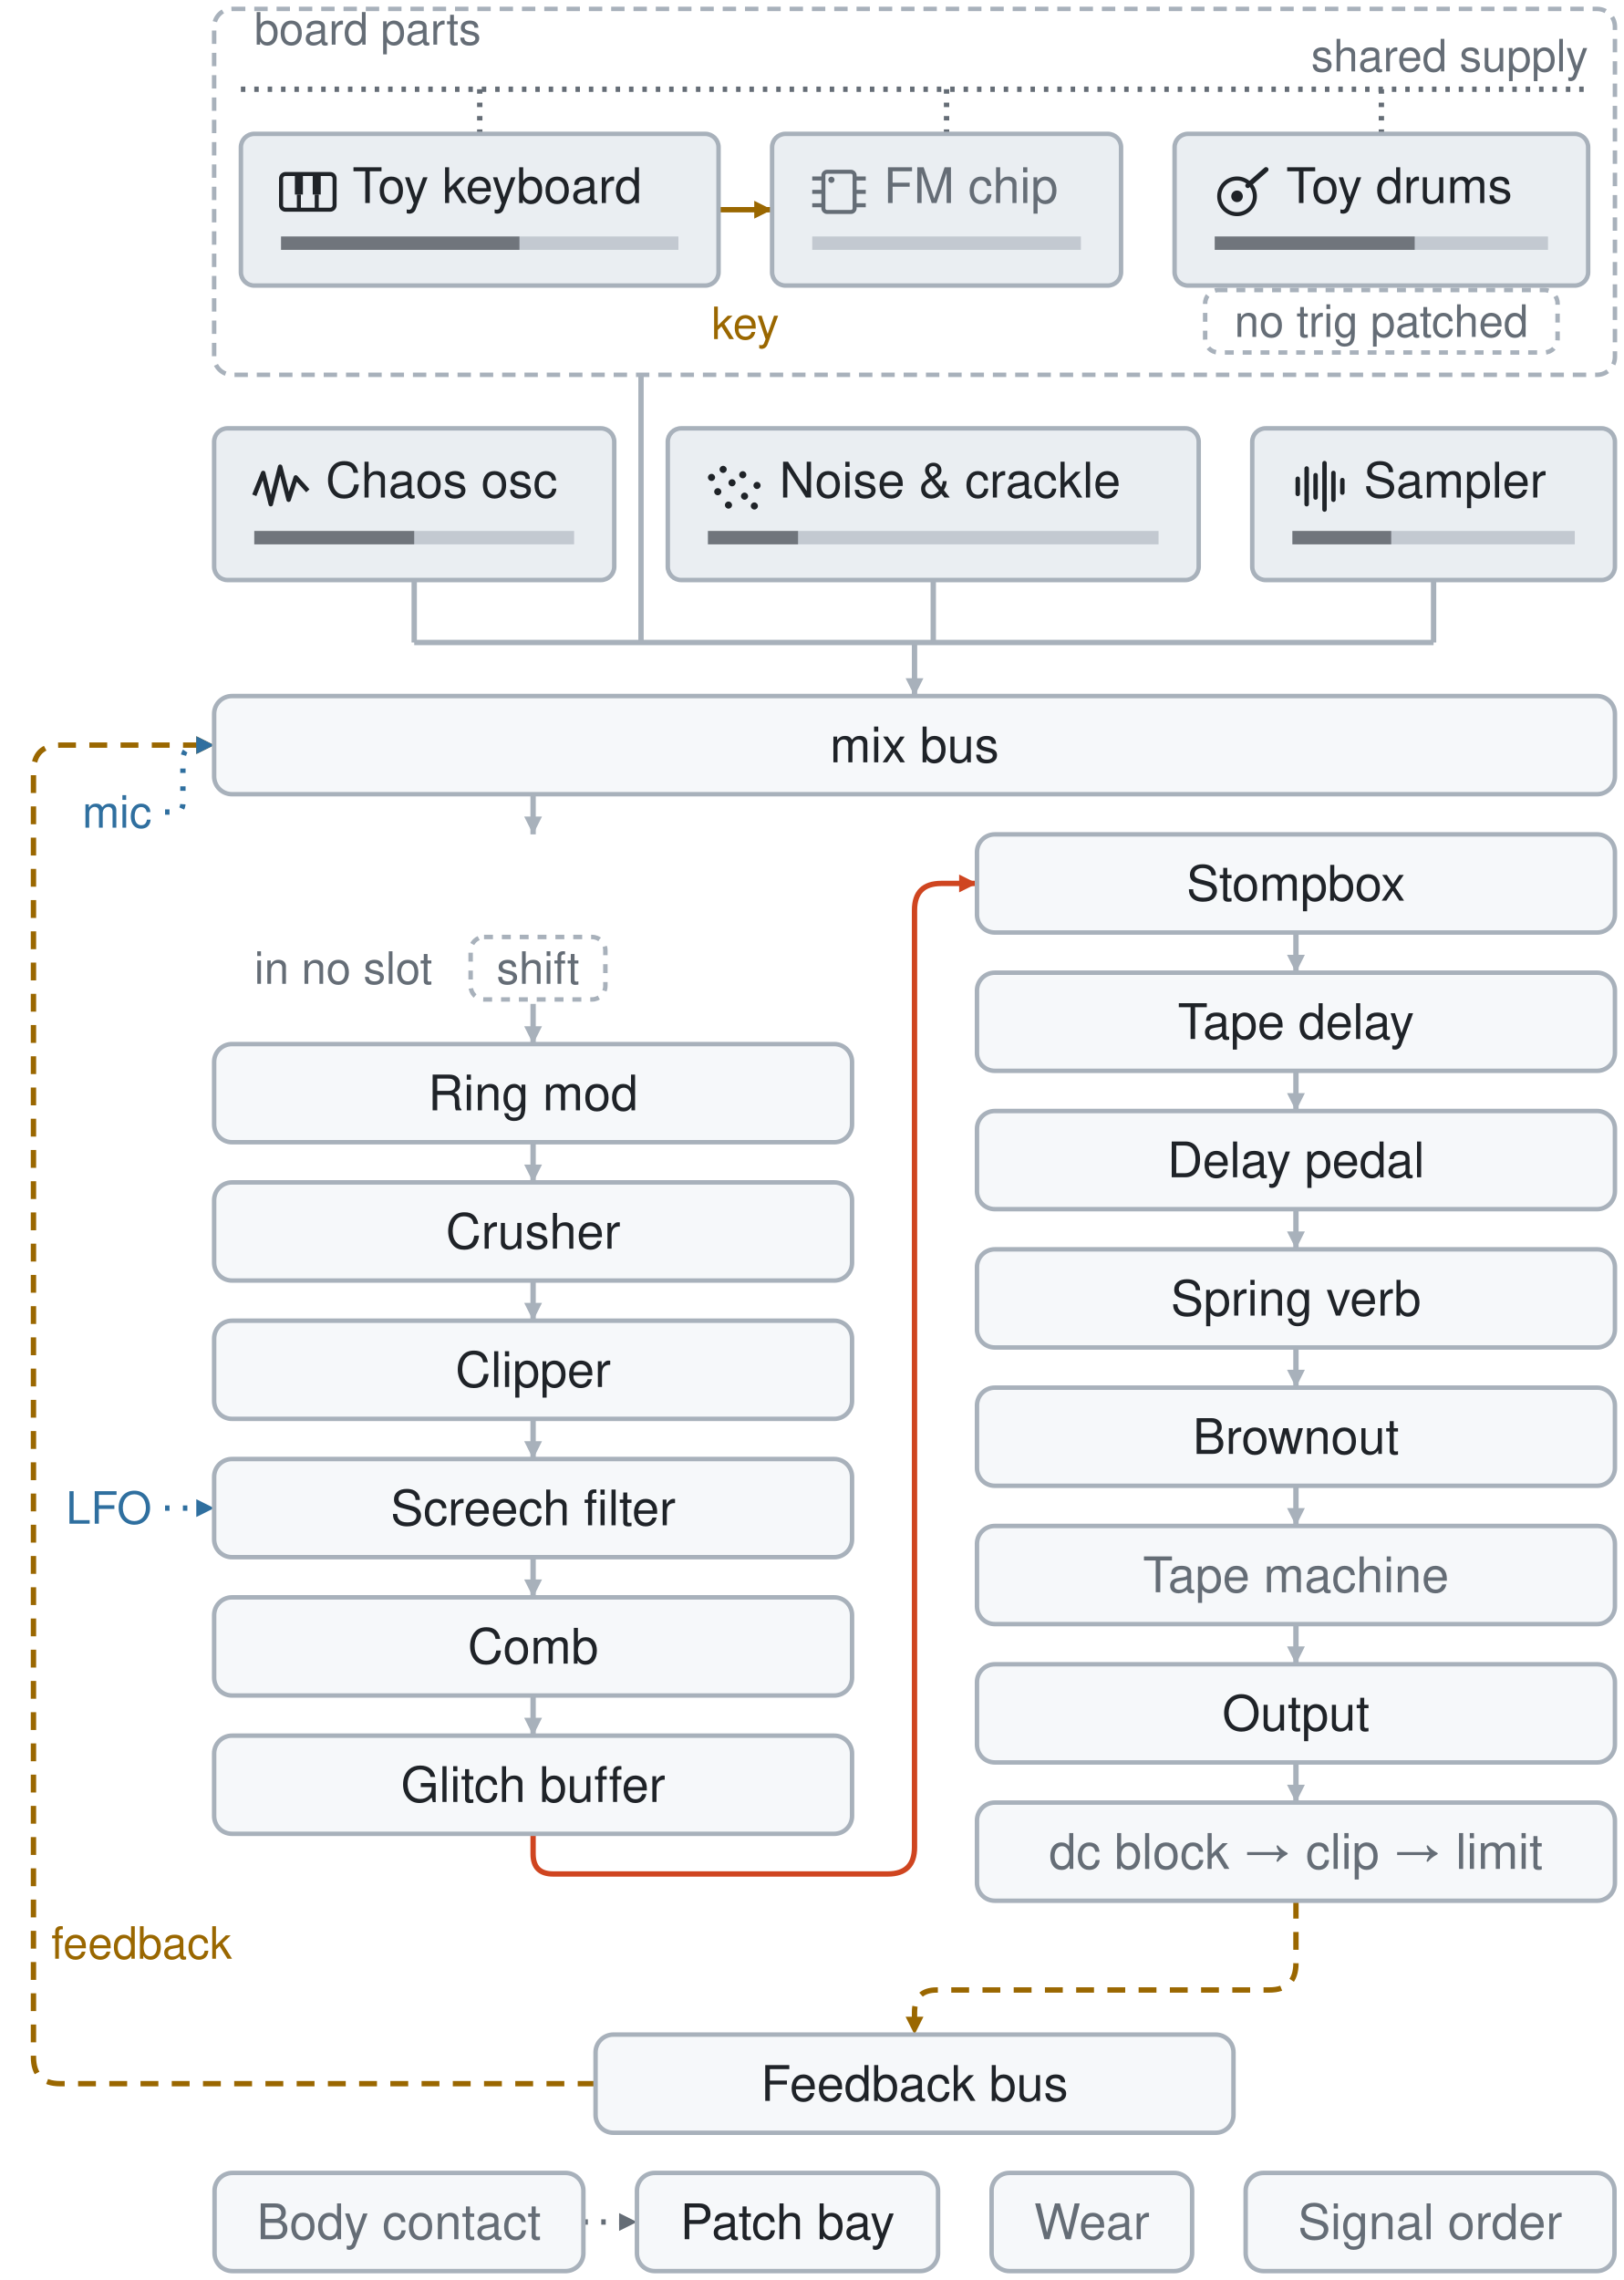
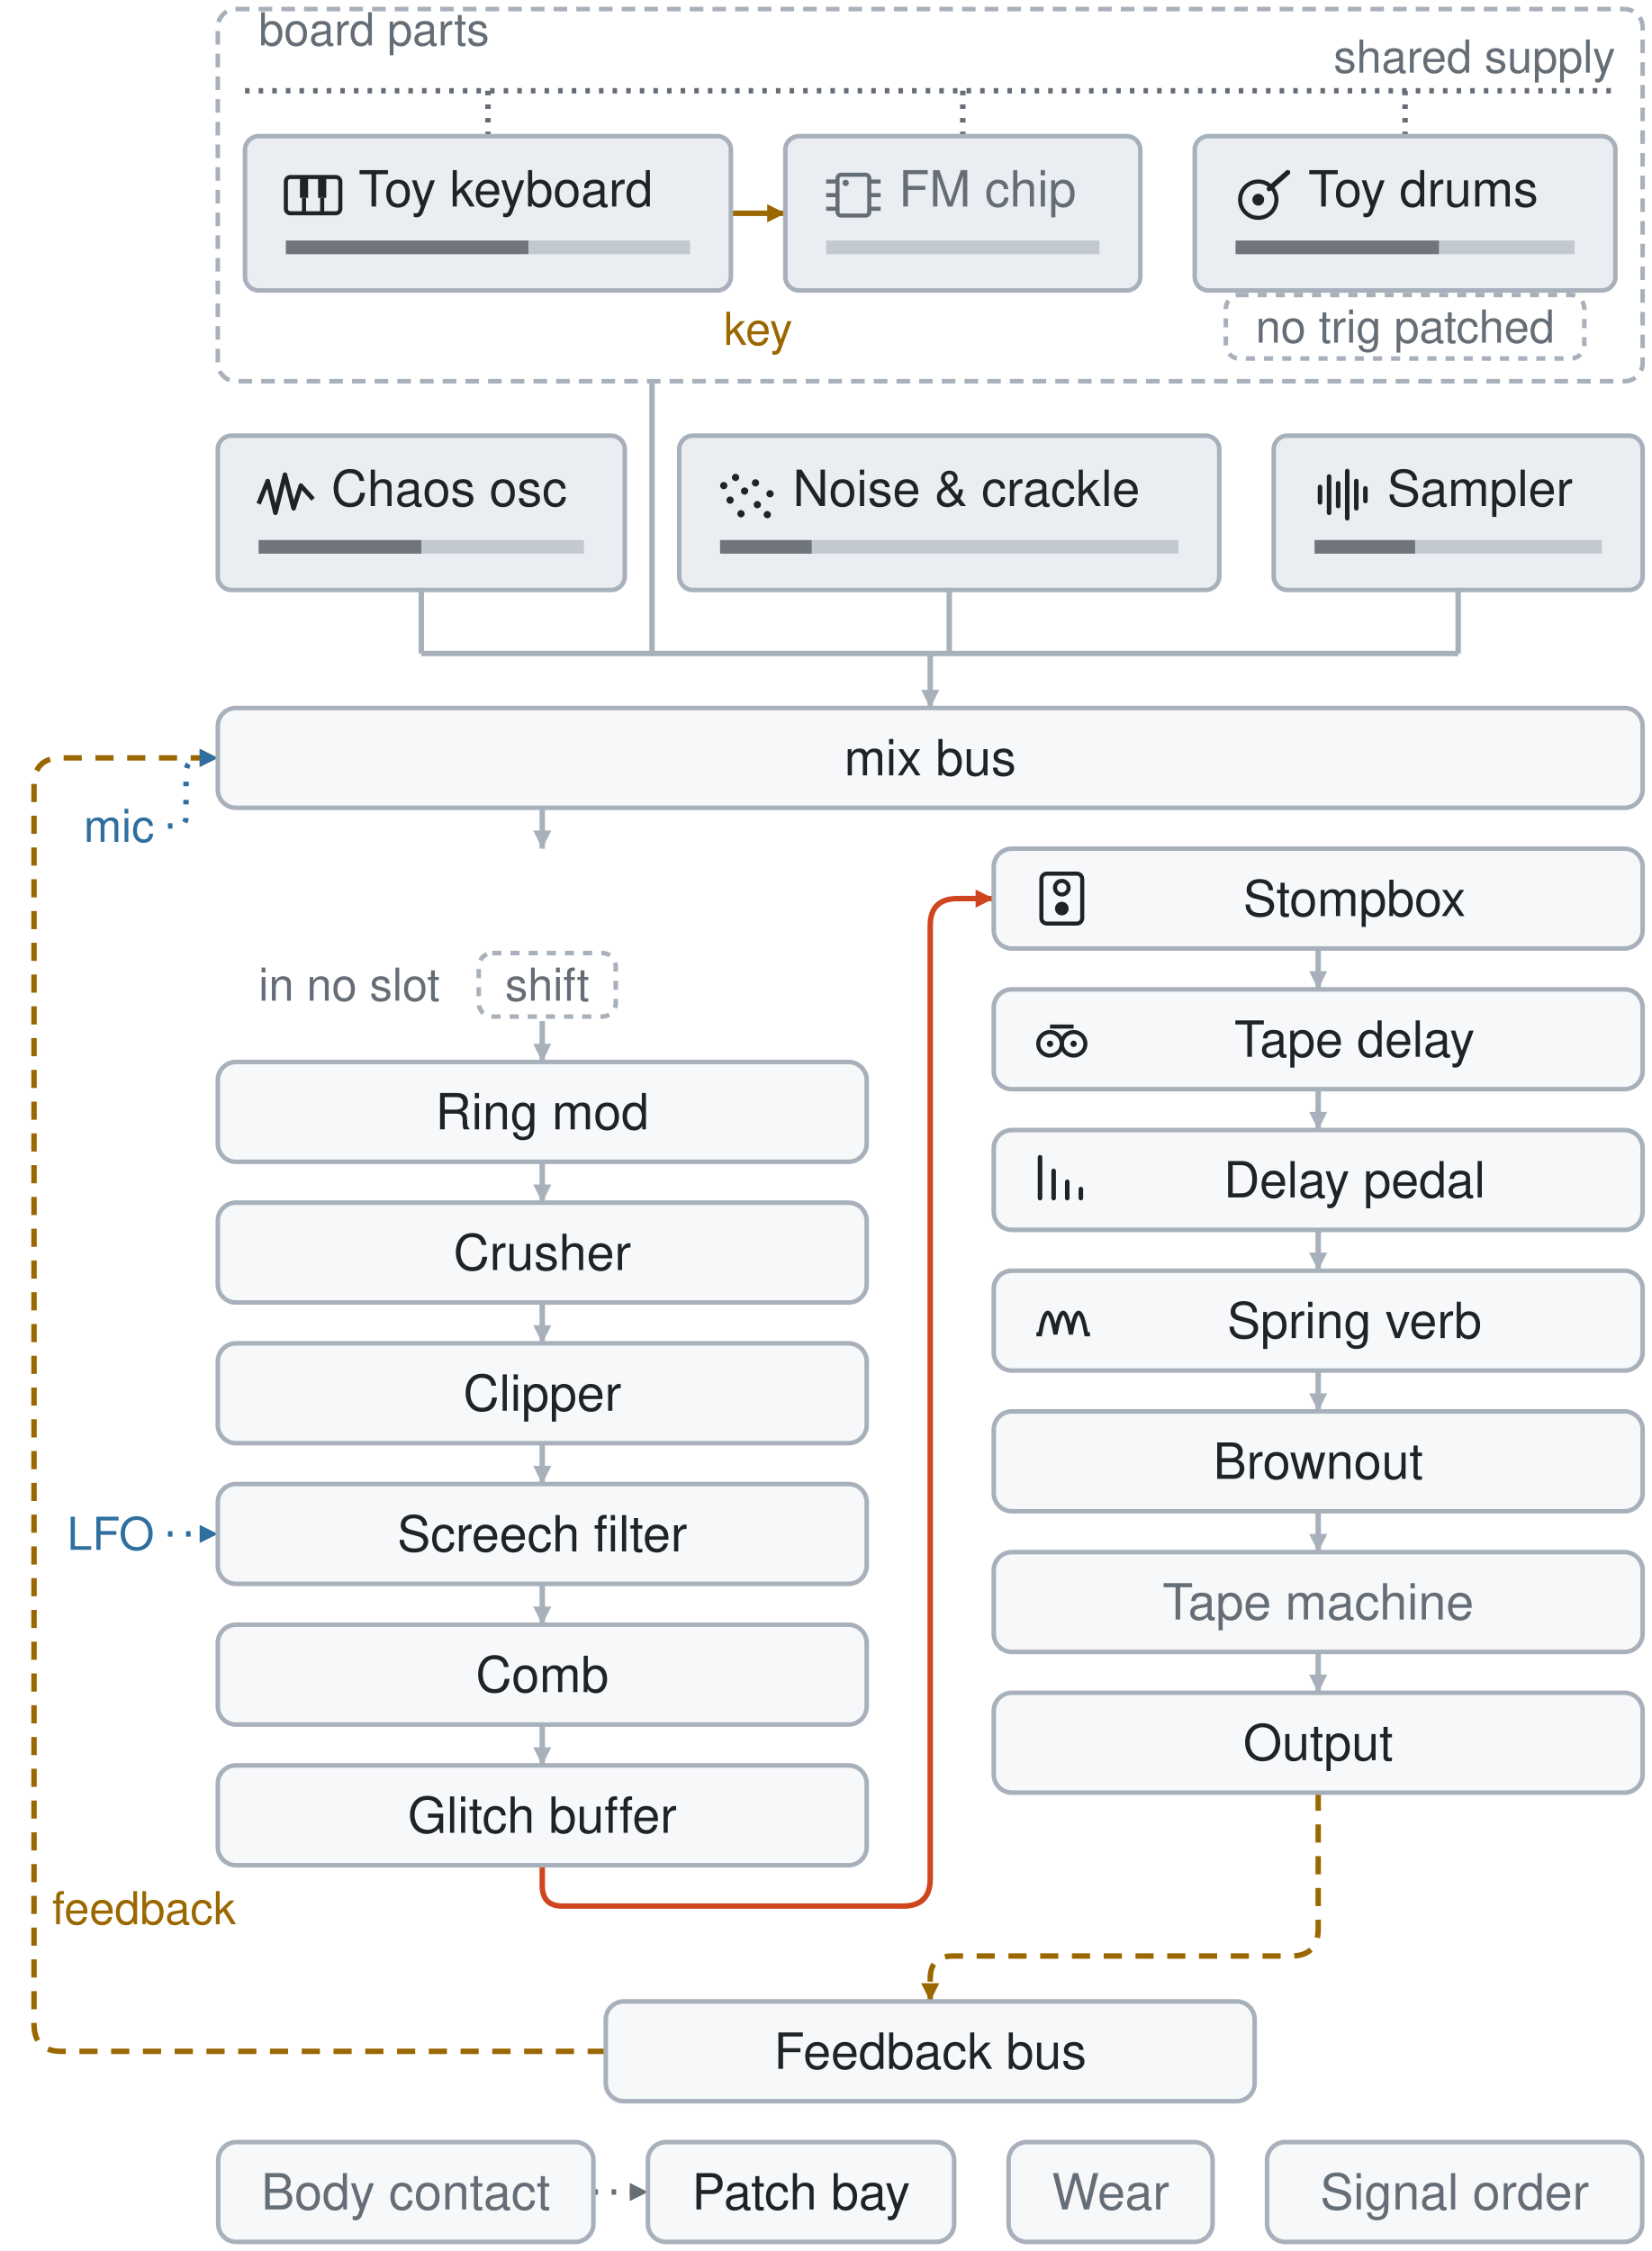
- <svg xmlns="http://www.w3.org/2000/svg" viewBox="0 0 364 511" width="364" height="511" font-family="Helvetica, Arial, sans-serif">
+ <svg xmlns="http://www.w3.org/2000/svg" viewBox="0 0 364 496" width="364" height="496" font-family="Helvetica, Arial, sans-serif">
  <g class="wire">
    <path class="line" d="M 54 20 L 356 20" fill="none" stroke="#656d76" stroke-width="1.2" stroke-dasharray="1 2" />
    <path class="head" d="" fill="#656d76" />
    <text x="356" y="16" fill="#656d76" font-size="10" text-anchor="end">shared supply</text>
  </g>
  <g class="wire">
    <path class="line" d="M 107.54 20 L 107.54 30" fill="none" stroke="#656d76" stroke-width="1.2" stroke-dasharray="1 2" />
    <path class="head" d="" fill="#656d76" />
  </g>
  <g class="wire">
    <path class="line" d="M 309.65 20 L 309.65 30" fill="none" stroke="#656d76" stroke-width="1.2" stroke-dasharray="1 2" />
    <path class="head" d="" fill="#656d76" />
  </g>
  <g class="wire">
    <path class="line" d="M 212.18 20 L 212.18 30" fill="none" stroke="#656d76" stroke-width="1.2" stroke-dasharray="1 2" />
    <path class="head" d="" fill="#656d76" />
  </g>
  <g class="wire">
    <path class="line" d="M 161.07 47 L 173.07 47" fill="none" stroke="#9a6700" stroke-width="1.2" />
    <path class="head" d="M 173.07 47 L 169.07 49 L 169.07 45 Z" fill="#9a6700" />
    <text x="167.071" y="76" fill="#9a6700" font-size="10" text-anchor="middle">key</text>
  </g>
  <g class="wire">
    <path class="line" d="M 143.69 84 L 143.69 144" fill="none" stroke="#a8b1bb" stroke-width="1.2" />
    <path class="head" d="" fill="#a8b1bb" />
  </g>
  <g class="wire">
    <path class="line" d="M 92.85 130 L 92.85 144" fill="none" stroke="#a8b1bb" stroke-width="1.2" />
    <path class="head" d="" fill="#a8b1bb" />
  </g>
  <g class="wire">
    <path class="line" d="M 209.2 130 L 209.2 144" fill="none" stroke="#a8b1bb" stroke-width="1.2" />
    <path class="head" d="" fill="#a8b1bb" />
  </g>
  <g class="wire">
    <path class="line" d="M 321.35 130 L 321.35 144" fill="none" stroke="#a8b1bb" stroke-width="1.2" />
    <path class="head" d="" fill="#a8b1bb" />
  </g>
  <g class="wire">
    <path class="line" d="M 92.85 144 L 321.35 144" fill="none" stroke="#a8b1bb" stroke-width="1.2" />
    <path class="head" d="" fill="#a8b1bb" />
  </g>
  <g class="wire">
    <path class="line" d="M 205 144 L 205 156" fill="none" stroke="#a8b1bb" stroke-width="1.2" />
    <path class="head" d="M 205 156 L 203 152 L 207 152 Z" fill="#a8b1bb" />
  </g>
  <g class="wire">
    <path class="line" d="M 119.5 178 L 119.5 187" fill="none" stroke="#a8b1bb" stroke-width="1.2" />
    <path class="head" d="M 119.5 187 L 117.5 183 L 121.5 183 Z" fill="#a8b1bb" />
  </g>
  <g class="wire">
    <path class="line" d="M 119.5 225 L 119.5 234" fill="none" stroke="#a8b1bb" stroke-width="1.2" />
    <path class="head" d="M 119.5 234 L 117.5 230 L 121.5 230 Z" fill="#a8b1bb" />
  </g>
  <g class="wire">
    <path class="line" d="M 119.5 256 L 119.5 265" fill="none" stroke="#a8b1bb" stroke-width="1.2" />
    <path class="head" d="M 119.5 265 L 117.5 261 L 121.5 261 Z" fill="#a8b1bb" />
  </g>
  <g class="wire">
    <path class="line" d="M 119.5 287 L 119.5 296" fill="none" stroke="#a8b1bb" stroke-width="1.2" />
    <path class="head" d="M 119.5 296 L 117.5 292 L 121.5 292 Z" fill="#a8b1bb" />
  </g>
  <g class="wire">
    <path class="line" d="M 119.5 318 L 119.5 327" fill="none" stroke="#a8b1bb" stroke-width="1.2" />
    <path class="head" d="M 119.5 327 L 117.5 323 L 121.5 323 Z" fill="#a8b1bb" />
  </g>
  <g class="wire">
    <path class="line" d="M 119.5 349 L 119.5 358" fill="none" stroke="#a8b1bb" stroke-width="1.2" />
    <path class="head" d="M 119.5 358 L 117.5 354 L 121.5 354 Z" fill="#a8b1bb" />
  </g>
  <g class="wire">
    <path class="line" d="M 119.5 380 L 119.5 389" fill="none" stroke="#a8b1bb" stroke-width="1.2" />
    <path class="head" d="M 119.5 389 L 117.5 385 L 121.5 385 Z" fill="#a8b1bb" />
  </g>
  <g class="wire">
    <path class="line" d="M 290.5 209 L 290.5 218" fill="none" stroke="#a8b1bb" stroke-width="1.2" />
    <path class="head" d="M 290.5 218 L 288.5 214 L 292.5 214 Z" fill="#a8b1bb" />
  </g>
  <g class="wire">
    <path class="line" d="M 290.5 240 L 290.5 249" fill="none" stroke="#a8b1bb" stroke-width="1.2" />
    <path class="head" d="M 290.5 249 L 288.5 245 L 292.5 245 Z" fill="#a8b1bb" />
  </g>
  <g class="wire">
    <path class="line" d="M 290.5 271 L 290.5 280" fill="none" stroke="#a8b1bb" stroke-width="1.2" />
    <path class="head" d="M 290.5 280 L 288.5 276 L 292.5 276 Z" fill="#a8b1bb" />
  </g>
  <g class="wire">
    <path class="line" d="M 290.5 302 L 290.5 311" fill="none" stroke="#a8b1bb" stroke-width="1.2" />
    <path class="head" d="M 290.5 311 L 288.5 307 L 292.5 307 Z" fill="#a8b1bb" />
  </g>
  <g class="wire">
    <path class="line" d="M 290.5 333 L 290.5 342" fill="none" stroke="#a8b1bb" stroke-width="1.2" />
    <path class="head" d="M 290.5 342 L 288.5 338 L 292.5 338 Z" fill="#a8b1bb" />
  </g>
  <g class="wire">
    <path class="line" d="M 290.5 364 L 290.5 373" fill="none" stroke="#a8b1bb" stroke-width="1.2" />
    <path class="head" d="M 290.5 373 L 288.5 369 L 292.5 369 Z" fill="#a8b1bb" />
  </g>
  <g class="wire">
-     <path class="line" d="M 290.5 395 L 290.5 404" fill="none" stroke="#a8b1bb" stroke-width="1.2" />
-     <path class="head" d="M 290.5 404 L 288.5 400 L 292.5 400 Z" fill="#a8b1bb" />
-   </g>
-   <g class="wire">
    <path class="line" d="M 119.5 411 L 119.5 415.5 Q 119.5 420 124 420 L 199 420 Q 205 420 205 414 L 205 204 Q 205 198 211 198 L 219 198" fill="none" stroke="#cf4520" stroke-width="1.2" />
    <path class="head" d="M 219 198 L 215 200 L 215 196 Z" fill="#cf4520" />
  </g>
  <g class="wire">
-     <path class="line" d="M 290.5 426 L 290.5 440 Q 290.5 446 284.5 446 L 210 446 Q 205 446 205 451 L 205 456" fill="none" stroke="#9a6700" stroke-width="1.2" stroke-dasharray="4 3" />
-     <path class="head" d="M 205 456 L 203 452 L 207 452 Z" fill="#9a6700" />
-   </g>
-   <g class="wire">
-     <path class="line" d="M 133.5 467 L 13.5 467 Q 7.5 467 7.5 461 L 7.5 173 Q 7.5 167 13.5 167 L 48 167" fill="none" stroke="#9a6700" stroke-width="1.2" stroke-dasharray="4 3" />
+     <path class="line" d="M 290.5 395 L 290.5 425 Q 290.5 431 284.5 431 L 210 431 Q 205 431 205 436 L 205 441" fill="none" stroke="#9a6700" stroke-width="1.2" stroke-dasharray="4 3" />
+     <path class="head" d="M 205 441 L 203 437 L 207 437 Z" fill="#9a6700" />
+   </g>
+   <g class="wire">
+     <path class="line" d="M 133.5 452 L 13.5 452 Q 7.5 452 7.5 446 L 7.5 173 Q 7.5 167 13.5 167 L 48 167" fill="none" stroke="#9a6700" stroke-width="1.2" stroke-dasharray="4 3" />
    <path class="head" d="M 48 167 L 44 169 L 44 165 Z" fill="#9a6700" />
-     <text x="11.5" y="439" fill="#9a6700" font-size="10" text-anchor="start">feedback</text>
-   </g>
-   <g class="wire">
-     <path class="line" d="M 130.78 498 L 142.78 498" fill="none" stroke="#656d76" stroke-width="1.2" stroke-dasharray="1 3" />
-     <path class="head" d="M 142.78 498 L 138.78 500 L 138.78 496 Z" fill="#656d76" />
+     <text x="11.5" y="424" fill="#9a6700" font-size="10" text-anchor="start">feedback</text>
+   </g>
+   <g class="wire">
+     <path class="line" d="M 130.78 483 L 142.78 483" fill="none" stroke="#656d76" stroke-width="1.2" stroke-dasharray="1 3" />
+     <path class="head" d="M 142.78 483 L 138.78 485 L 138.78 481 Z" fill="#656d76" />
  </g>
  <g class="wire">
    <path class="line" d="M 37 182 L 39 182 Q 41 182 41 180 L 41 170.5 Q 41 167 44.5 167 L 48 167" fill="none" stroke="#2f6f9f" stroke-width="1.2" stroke-dasharray="1 3" />
    <path class="head" d="M 48 167 L 44 169 L 44 165 Z" fill="#2f6f9f" />
  </g>
  <g class="wire">
    <path class="line" d="M 37 338 L 48 338" fill="none" stroke="#2f6f9f" stroke-width="1.2" stroke-dasharray="1 3" />
    <path class="head" d="M 48 338 L 44 340 L 44 336 Z" fill="#2f6f9f" />
  </g>
  <g class="node">
    <rect x="48" y="2" width="314" height="82" rx="4" fill="none" stroke="#a8b1bb" stroke-dasharray="3 2" />
    <text x="57" y="10" fill="#656d76" font-size="10" text-anchor="start">board parts</text>
  </g>
  <g class="node">
    <rect class="box" x="54" y="30" width="107.071" height="34" rx="3" fill="#eaeef2" stroke="#a8b1bb" stroke-width="1" />
    <g class="glyph">
      <rect x="63" y="39" width="12" height="8" rx="1" fill="none" stroke="#1f2328" stroke-width="0.9" />
      <path d="M 67 43.6 V 47 M 71 43.6 V 47" stroke="#1f2328" stroke-width="0.9" />
      <rect x="66.1" y="39" width="1.8" height="4.6" fill="#1f2328" />
      <rect x="70.1" y="39" width="1.8" height="4.6" fill="#1f2328" />
    </g>
    <text x="79" y="45.5" fill="#1f2328" font-size="11" text-anchor="start">Toy keyboard</text>
    <rect x="63" y="53" width="89.071" height="3" fill="#a8b1bb" fill-opacity="0.6" />
    <rect x="63" y="53" width="53.442" height="3" fill="#1f2328" fill-opacity="0.5" />
  </g>
  <g class="node">
    <rect class="box" x="263.295" y="30" width="92.705" height="34" rx="3" fill="#eaeef2" stroke="#a8b1bb" stroke-width="1" />
    <g class="glyph">
      <circle cx="277.295" cy="44" r="4" fill="none" stroke="#1f2328" stroke-width="0.9" />
      <circle cx="277.295" cy="44" r="1.3" fill="#1f2328" />
      <path d="M 283.795 38 L 279.695 41.6" stroke="#1f2328" stroke-width="1.1" stroke-linecap="round" />
    </g>
    <text x="288.295" y="45.5" fill="#1f2328" font-size="11" text-anchor="start">Toy drums</text>
    <rect x="272.295" y="53" width="74.705" height="3" fill="#a8b1bb" fill-opacity="0.6" />
    <rect x="272.295" y="53" width="44.823" height="3" fill="#1f2328" fill-opacity="0.5" />
  </g>
  <g class="node">
    <rect class="box" x="173.071" y="30" width="78.225" height="34" rx="3" fill="#eaeef2" stroke="#a8b1bb" stroke-width="1" />
    <g class="glyph">
      <rect x="184.571" y="38.5" width="7" height="9" rx="0.8" fill="none" stroke="#656d76" stroke-width="0.9" />
      <path d="M 182.071 40 h 2.5 M 191.571 40 h 2.5 M 182.071 43 h 2.5 M 191.571 43 h 2.5 M 182.071 46 h 2.5 M 191.571 46 h 2.5" stroke="#656d76" stroke-width="0.9" />
      <circle cx="186.371" cy="40.3" r="0.7" fill="#656d76" />
    </g>
    <text x="198.071" y="45.5" fill="#656d76" font-size="11" text-anchor="start">FM chip</text>
    <rect x="182.071" y="53" width="60.225" height="3" fill="#a8b1bb" fill-opacity="0.6" />
  </g>
  <g class="node">
    <rect class="box" x="48" y="96" width="89.691" height="34" rx="3" fill="#eaeef2" stroke="#a8b1bb" stroke-width="1" />
    <g class="glyph">
      <path d="M 57 111 L 59 106 L 60.7 113 L 62.8 104.6 L 64.7 112 L 66.3 107 L 69 110" fill="none" stroke="#1f2328" stroke-width="1" stroke-linejoin="round" />
    </g>
    <text x="73" y="111.5" fill="#1f2328" font-size="11" text-anchor="start">Chaos osc</text>
    <rect x="57" y="119" width="71.691" height="3" fill="#a8b1bb" fill-opacity="0.6" />
    <rect x="57" y="119" width="35.846" height="3" fill="#1f2328" fill-opacity="0.5" />
  </g>
  <g class="node">
    <rect class="box" x="149.691" y="96" width="119.01" height="34" rx="3" fill="#eaeef2" stroke="#a8b1bb" stroke-width="1" />
    <g class="glyph">
      <path d="M 159.491 106.2 a 0.8 0.8 0 1 0 0.01 0 M 162.091 104.4 a 0.8 0.8 0 1 0 0.01 0 M 160.891 109.4 a 0.8 0.8 0 1 0 0.01 0 M 164.091 107.4 a 0.8 0.8 0 1 0 0.01 0 M 163.291 112.4 a 0.8 0.8 0 1 0 0.01 0 M 166.491 105.6 a 0.8 0.8 0 1 0 0.01 0 M 166.891 110.4 a 0.8 0.8 0 1 0 0.01 0 M 169.691 108 a 0.8 0.8 0 1 0 0.01 0 M 169.091 112.6 a 0.8 0.8 0 1 0 0.01 0" fill="#1f2328" />
    </g>
    <text x="174.691" y="111.5" fill="#1f2328" font-size="11" text-anchor="start">Noise &amp; crackle</text>
    <rect x="158.691" y="119" width="101.01" height="3" fill="#a8b1bb" fill-opacity="0.6" />
    <rect x="158.691" y="119" width="20.202" height="3" fill="#1f2328" fill-opacity="0.5" />
  </g>
  <g class="node">
    <rect class="box" x="280.702" y="96" width="81.298" height="34" rx="3" fill="#eaeef2" stroke="#a8b1bb" stroke-width="1" />
    <g class="glyph">
      <path d="M 290.902 107.3 v 3.4 M 292.902 105 v 8 M 294.902 106.5 v 5 M 296.902 103.8 v 10.4 M 298.902 106 v 6 M 300.902 107.6 v 2.8" stroke="#1f2328" stroke-width="1" stroke-linecap="round" />
    </g>
    <text x="305.702" y="111.5" fill="#1f2328" font-size="11" text-anchor="start">Sampler</text>
    <rect x="289.702" y="119" width="63.298" height="3" fill="#a8b1bb" fill-opacity="0.6" />
    <rect x="289.702" y="119" width="22.154" height="3" fill="#1f2328" fill-opacity="0.5" />
  </g>
  <g class="node">
    <rect class="box" x="48" y="156" width="314" height="22" rx="4" fill="#f6f8fa" stroke="#a8b1bb" stroke-width="1" />
    <text x="205" y="170.85" fill="#1f2328" font-size="11" text-anchor="middle">mix bus</text>
  </g>
  <g class="node" />
  <g class="node">
    <rect class="box" x="48" y="234" width="143" height="22" rx="4" fill="#f6f8fa" stroke="#a8b1bb" stroke-width="1" />
    <text x="119.5" y="248.85" fill="#1f2328" font-size="11" text-anchor="middle">Ring mod</text>
  </g>
  <g class="node">
    <rect class="box" x="48" y="265" width="143" height="22" rx="4" fill="#f6f8fa" stroke="#a8b1bb" stroke-width="1" />
    <text x="119.5" y="279.85" fill="#1f2328" font-size="11" text-anchor="middle">Crusher</text>
  </g>
  <g class="node">
    <rect class="box" x="48" y="296" width="143" height="22" rx="4" fill="#f6f8fa" stroke="#a8b1bb" stroke-width="1" />
    <text x="119.5" y="310.85" fill="#1f2328" font-size="11" text-anchor="middle">Clipper</text>
  </g>
  <g class="node">
    <rect class="box" x="48" y="327" width="143" height="22" rx="4" fill="#f6f8fa" stroke="#a8b1bb" stroke-width="1" />
    <text x="119.5" y="341.85" fill="#1f2328" font-size="11" text-anchor="middle">Screech filter</text>
  </g>
  <g class="node">
    <rect class="box" x="48" y="358" width="143" height="22" rx="4" fill="#f6f8fa" stroke="#a8b1bb" stroke-width="1" />
    <text x="119.5" y="372.85" fill="#1f2328" font-size="11" text-anchor="middle">Comb</text>
  </g>
  <g class="node">
    <rect class="box" x="48" y="389" width="143" height="22" rx="4" fill="#f6f8fa" stroke="#a8b1bb" stroke-width="1" />
    <text x="119.5" y="403.85" fill="#1f2328" font-size="11" text-anchor="middle">Glitch buffer</text>
  </g>
  <g class="node">
    <rect class="box" x="219" y="187" width="143" height="22" rx="4" fill="#f6f8fa" stroke="#a8b1bb" stroke-width="1" />
-     <text x="290.5" y="201.85" fill="#1f2328" font-size="11" text-anchor="middle">Stompbox</text>
+     <g class="glyph">
+       <rect x="229.5" y="192.5" width="9" height="11" rx="1.2" fill="none" stroke="#1f2328" stroke-width="0.9" />
+       <circle cx="234" cy="195.6" r="1.5" fill="none" stroke="#1f2328" stroke-width="0.9" />
+       <circle cx="234" cy="200.2" r="1.5" fill="#1f2328" />
+     </g>
+     <text x="298.5" y="201.85" fill="#1f2328" font-size="11" text-anchor="middle">Stompbox</text>
  </g>
  <g class="node">
    <rect class="box" x="219" y="218" width="143" height="22" rx="4" fill="#f6f8fa" stroke="#a8b1bb" stroke-width="1" />
-     <text x="290.5" y="232.85" fill="#1f2328" font-size="11" text-anchor="middle">Tape delay</text>
+     <g class="glyph">
+       <circle cx="231.4" cy="230" r="2.6" fill="none" stroke="#1f2328" stroke-width="0.9" />
+       <circle cx="231.4" cy="230" r="0.7" fill="#1f2328" />
+       <circle cx="236.6" cy="230" r="2.6" fill="none" stroke="#1f2328" stroke-width="0.9" />
+       <circle cx="236.6" cy="230" r="0.7" fill="#1f2328" />
+       <path d="M 231.4 226.2 H 236.6" stroke="#1f2328" stroke-width="0.9" />
+     </g>
+     <text x="298.5" y="232.85" fill="#1f2328" font-size="11" text-anchor="middle">Tape delay</text>
  </g>
  <g class="node">
    <rect class="box" x="219" y="249" width="143" height="22" rx="4" fill="#f6f8fa" stroke="#a8b1bb" stroke-width="1" />
-     <text x="290.5" y="263.85" fill="#1f2328" font-size="11" text-anchor="middle">Delay pedal</text>
+     <g class="glyph">
+       <path d="M 229.2 264 v -9 M 232.2 264 v -6 M 235.2 264 v -3.6 M 238.2 264 v -2" stroke="#1f2328" stroke-width="1" stroke-linecap="round" />
+     </g>
+     <text x="298.5" y="263.85" fill="#1f2328" font-size="11" text-anchor="middle">Delay pedal</text>
  </g>
  <g class="node">
    <rect class="box" x="219" y="280" width="143" height="22" rx="4" fill="#f6f8fa" stroke="#a8b1bb" stroke-width="1" />
-     <text x="290.5" y="294.85" fill="#1f2328" font-size="11" text-anchor="middle">Spring verb</text>
+     <g class="glyph">
+       <path d="M 228.4 294 h 0.8 q 1.7 -9.5 3.4 0 q 1.7 -9.5 3.4 0 q 1.7 -9.5 3.4 0 h 0.8" fill="none" stroke="#1f2328" stroke-width="0.9" />
+     </g>
+     <text x="298.5" y="294.85" fill="#1f2328" font-size="11" text-anchor="middle">Spring verb</text>
  </g>
  <g class="node">
    <rect class="box" x="219" y="311" width="143" height="22" rx="4" fill="#f6f8fa" stroke="#a8b1bb" stroke-width="1" />
    <text x="290.5" y="325.85" fill="#1f2328" font-size="11" text-anchor="middle">Brownout</text>
  </g>
  <g class="node">
    <rect class="box" x="219" y="342" width="143" height="22" rx="4" fill="#f6f8fa" stroke="#a8b1bb" stroke-width="1" />
    <text x="290.5" y="356.85" fill="#656d76" font-size="11" text-anchor="middle">Tape machine</text>
  </g>
  <g class="node">
    <rect class="box" x="219" y="373" width="143" height="22" rx="4" fill="#f6f8fa" stroke="#a8b1bb" stroke-width="1" />
    <text x="290.5" y="387.85" fill="#1f2328" font-size="11" text-anchor="middle">Output</text>
  </g>
  <g class="node">
-     <rect class="box" x="219" y="404" width="143" height="22" rx="4" fill="#f6f8fa" stroke="#a8b1bb" stroke-width="1" />
-     <text x="290.5" y="418.85" fill="#656d76" font-size="11" text-anchor="middle">dc block → clip → limit</text>
-   </g>
-   <g class="node">
-     <rect class="box" x="133.5" y="456" width="143" height="22" rx="4" fill="#f6f8fa" stroke="#a8b1bb" stroke-width="1" />
-     <text x="205" y="470.85" fill="#1f2328" font-size="11" text-anchor="middle">Feedback bus</text>
-   </g>
-   <g class="node">
-     <rect class="box" x="48.095" y="487" width="82.68" height="22" rx="4" fill="#f6f8fa" stroke="#a8b1bb" stroke-width="1" />
-     <text x="89.435" y="501.85" fill="#656d76" font-size="11" text-anchor="middle">Body contact</text>
-   </g>
-   <g class="node">
-     <rect class="box" x="142.775" y="487" width="67.5" height="22" rx="4" fill="#f6f8fa" stroke="#a8b1bb" stroke-width="1" />
-     <text x="176.525" y="501.85" fill="#1f2328" font-size="11" text-anchor="middle">Patch bay</text>
-   </g>
-   <g class="node">
-     <rect class="box" x="222.275" y="487" width="44.95" height="22" rx="4" fill="#f6f8fa" stroke="#a8b1bb" stroke-width="1" />
-     <text x="244.75" y="501.85" fill="#656d76" font-size="11" text-anchor="middle">Wear</text>
-   </g>
-   <g class="node">
-     <rect class="box" x="279.225" y="487" width="82.68" height="22" rx="4" fill="#f6f8fa" stroke="#a8b1bb" stroke-width="1" />
-     <text x="320.565" y="501.85" fill="#656d76" font-size="11" text-anchor="middle">Signal order</text>
+     <rect class="box" x="133.5" y="441" width="143" height="22" rx="4" fill="#f6f8fa" stroke="#a8b1bb" stroke-width="1" />
+     <text x="205" y="455.85" fill="#1f2328" font-size="11" text-anchor="middle">Feedback bus</text>
+   </g>
+   <g class="node">
+     <rect class="box" x="48.095" y="472" width="82.68" height="22" rx="4" fill="#f6f8fa" stroke="#a8b1bb" stroke-width="1" />
+     <text x="89.435" y="486.85" fill="#656d76" font-size="11" text-anchor="middle">Body contact</text>
+   </g>
+   <g class="node">
+     <rect class="box" x="142.775" y="472" width="67.5" height="22" rx="4" fill="#f6f8fa" stroke="#a8b1bb" stroke-width="1" />
+     <text x="176.525" y="486.85" fill="#1f2328" font-size="11" text-anchor="middle">Patch bay</text>
+   </g>
+   <g class="node">
+     <rect class="box" x="222.275" y="472" width="44.95" height="22" rx="4" fill="#f6f8fa" stroke="#a8b1bb" stroke-width="1" />
+     <text x="244.75" y="486.85" fill="#656d76" font-size="11" text-anchor="middle">Wear</text>
+   </g>
+   <g class="node">
+     <rect class="box" x="279.225" y="472" width="82.68" height="22" rx="4" fill="#f6f8fa" stroke="#a8b1bb" stroke-width="1" />
+     <text x="320.565" y="486.85" fill="#656d76" font-size="11" text-anchor="middle">Signal order</text>
  </g>
  <g class="node">
    <rect class="box" x="105.5" y="210" width="30.2" height="14" rx="3" fill="none" stroke="#a8b1bb" stroke-dasharray="2 2" />
    <text x="120.6" y="220.5" fill="#656d76" font-size="10" text-anchor="middle">shift</text>
  </g>
  <g class="tap">
    <text x="57" y="220.5" fill="#656d76" font-size="10" text-anchor="start">in no slot</text>
  </g>
  <g class="node">
    <rect class="box" x="270.148" y="65" width="79" height="14" rx="3" fill="none" stroke="#a8b1bb" stroke-dasharray="2 2" />
    <text x="309.648" y="75.5" fill="#656d76" font-size="10" text-anchor="middle">no trig patched</text>
  </g>
  <g class="tap">
    <text x="34" y="185.5" fill="#2f6f9f" font-size="10" text-anchor="end">mic</text>
  </g>
  <g class="tap">
    <text x="34" y="341.5" fill="#2f6f9f" font-size="10" text-anchor="end">LFO</text>
  </g>
</svg>
